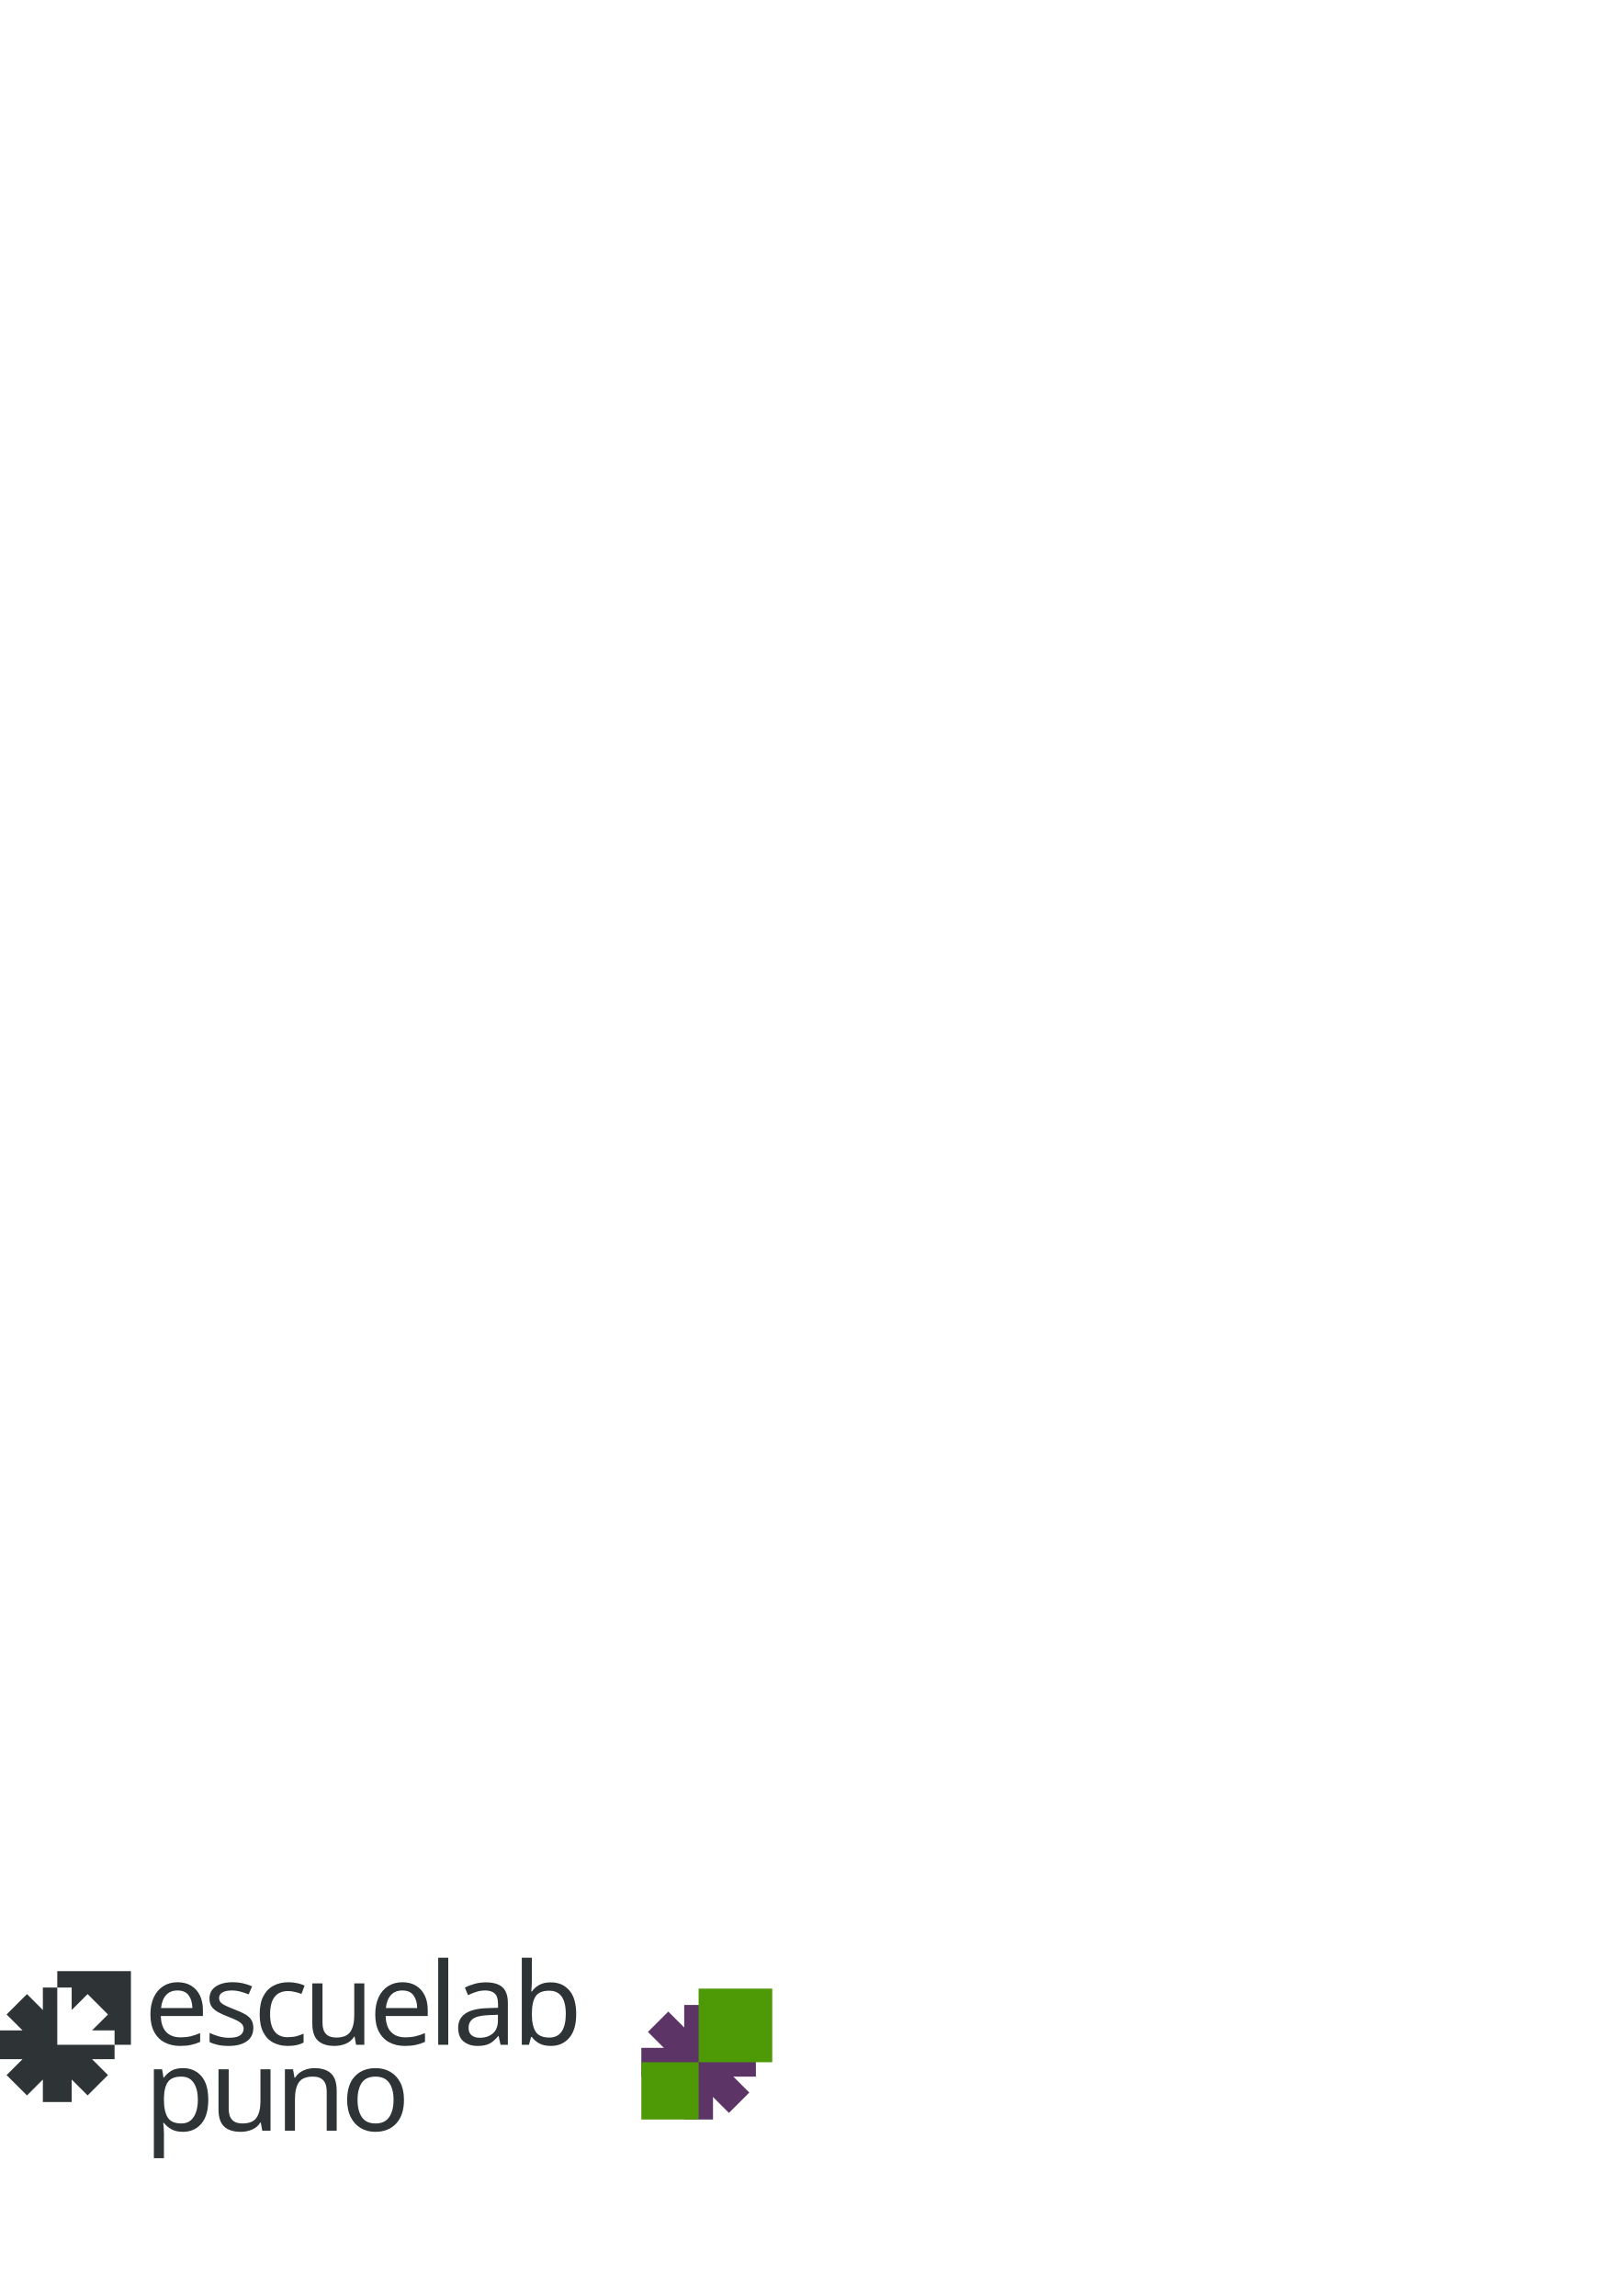
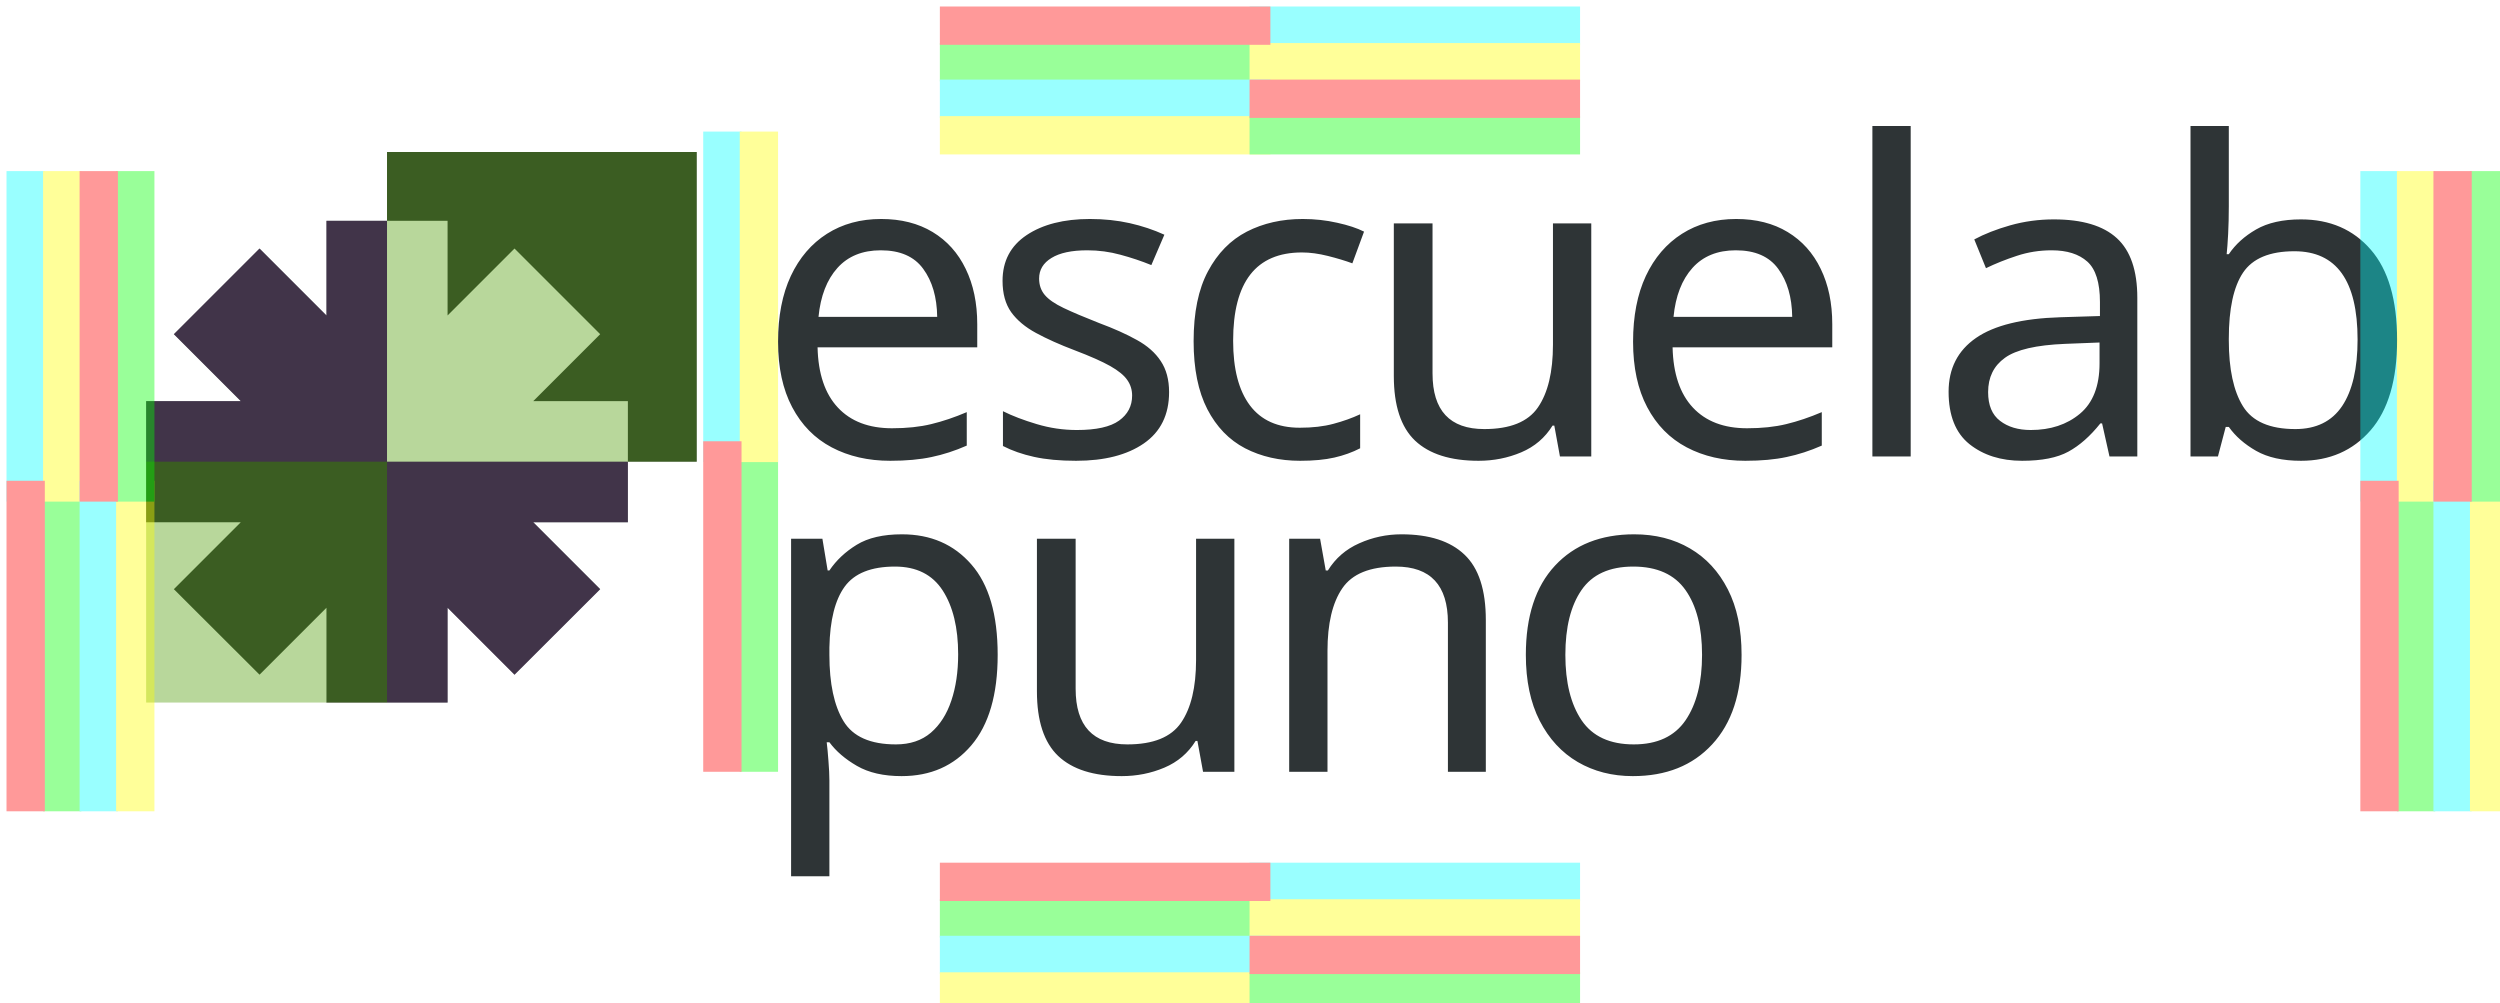
- <svg xmlns="http://www.w3.org/2000/svg" width="210mm" height="297mm" id="svg2" version="1.1">
+ <svg xmlns="http://www.w3.org/2000/svg" width="82.019mm" height="32.884mm" viewBox="0 0 290.618 116.519" id="svg2" version="1.1">
  <defs id="defs4" />
-   <g id="layer1">
-     <path style="fill:#000000" d="" id="path3015" />
-     <g transform="translate(530.6777,52.05655)" id="g3850">
-       <g id="g3004">
-         <g transform="matrix(0.64,0,0,0.64,-78.18581,354.3037)" style="fill:#5c3566" id="g3830">
-           <rect y="929.427" x="-217.183" height="22" width="87.5" id="rect3822" style="fill:#5c3566;fill-opacity:1;fill-rule:nonzero;stroke:none" />
-           <rect transform="matrix(0.7071068,0.7071068,-0.7071068,0.7071068,0,0)" style="fill:#5c3566;fill-opacity:1;fill-rule:nonzero;stroke:none" id="rect3824" width="87.5" height="22" x="498.597" y="776.618" />
-           <rect transform="matrix(0,1,-1,0,0,0)" style="fill:#5c3566;fill-opacity:1;fill-rule:nonzero;stroke:none" id="rect3826" width="87.5" height="22" x="896.677" y="162.433" />
-           <rect y="-553.347" x="743.868" height="22" width="87.5" id="rect3828" style="fill:#5c3566;fill-opacity:1;fill-rule:nonzero;stroke:none" transform="matrix(-0.7071068,0.7071068,-0.7071068,-0.7071068,0,0)" />
+   <g id="layer1" transform="translate(16.98868,-952.8323)">
+     <g id="g4483">
+       <path id="rect3838-5" d="m 28,970.503 0,8 7.04,0 0,11 7.78,-7.78 9.96,9.96 -7.78,7.78 11,0 0,7.04 8,0 0,-36 -36,0 z" style="fill:#2e3436;fill-opacity:1;fill-rule:nonzero;stroke:none" />
+       <path id="rect3814-3" d="m 20.96,978.503 0,11 -7.78,-7.78 -9.96,9.96 7.78,7.78 -11,0 0,14.08 11,0 -7.78,7.78 9.96,9.94 7.78,-7.78 0,11.02 14.08,0 0,-11.02 7.78,7.78 9.96,-9.94 -7.78,-7.78 11,0 0,-7.04 -28,0 0,-28 -7.04,0 z" style="fill:#2e3436;fill-opacity:1;fill-rule:nonzero;stroke:none" />
+       <text id="text3859-3" y="1005.896" x="70.674" style="font-style:normal;font-variant:normal;font-weight:normal;font-stretch:normal;font-size:50.561px;line-height:75%;font-family:'Alte Haas Grotesk';-inkscape-font-specification:'Alte Haas Grotesk, Normal';text-align:start;letter-spacing:-2.215px;word-spacing:0px;writing-mode:lr-tb;text-anchor:start;fill:#2e3436;fill-opacity:1;stroke:none" xml:space="preserve">
+         <tspan y="1005.896" x="70.674" id="tspan3876" style="font-style:normal;font-variant:normal;font-weight:normal;font-stretch:normal;font-size:50.561px;line-height:75%;font-family:'Alte Haas Grotesk';-inkscape-font-specification:'Alte Haas Grotesk, Normal';text-align:start;writing-mode:lr-tb;text-anchor:start">escuelab</tspan>
+       </text>
+       <text id="text3859-3-6" y="1042.553" x="70.674" style="font-style:normal;font-variant:normal;font-weight:normal;font-stretch:normal;font-size:50.561px;line-height:75%;font-family:'Alte Haas Grotesk';-inkscape-font-specification:'Alte Haas Grotesk, Normal';text-align:start;letter-spacing:-2.22px;word-spacing:0px;writing-mode:lr-tb;text-anchor:start;fill:#2e3436;fill-opacity:1;stroke:none" xml:space="preserve">
+         <tspan y="1042.553" x="70.674" id="tspan3876-0" style="font-style:normal;font-variant:normal;font-weight:normal;font-stretch:normal;font-size:50.561px;line-height:75%;font-family:'Alte Haas Grotesk';-inkscape-font-specification:'Alte Haas Grotesk, Normal';text-align:start;writing-mode:lr-tb;text-anchor:start">puno</tspan>
+       </text>
+     </g>
+     <g id="g4467" transform="translate(-618.115,921.6261)" style="opacity:0.4">
+       <g transform="translate(835.2978,-871.2998)" id="g3850">
+         <g id="g3004">
+           <rect style="fill:#5c3566;fill-opacity:1;fill-rule:nonzero;stroke:none" id="rect3822" width="56" height="14.08" x="-217.183" y="949.137" />
+           <rect y="802.852" x="514.347" height="14.08" width="56" id="rect3824" style="fill:#5c3566;fill-opacity:1;fill-rule:nonzero;stroke:none" transform="matrix(0.7071068,0.7071068,-0.7071068,0.7071068,0,0)" />
+           <rect y="182.143" x="928.177" height="14.08" width="56" id="rect3826" style="fill:#5c3566;fill-opacity:1;fill-rule:nonzero;stroke:none" transform="matrix(0,1,-1,0,0,0)" />
+           <rect transform="matrix(-0.7071068,0.7071068,-0.7071068,-0.7071068,0,0)" style="fill:#5c3566;fill-opacity:1;fill-rule:nonzero;stroke:none" id="rect3828" width="56" height="14.08" x="781.892" y="-549.387" />
+           <rect style="fill:#4e9a06;fill-opacity:1;fill-rule:nonzero;stroke:none" id="rect3848" width="36" height="36" x="-189.183" y="920.177" />
+           <rect y="956.177" x="-217.183" height="28" width="28" id="rect3042" style="fill:#4e9a06;fill-opacity:1;fill-rule:nonzero;stroke:none" />
        </g>
-         <rect style="fill:#4e9a06;fill-opacity:1;fill-rule:nonzero;stroke:none" id="rect3848" width="36" height="36" x="-189.183" y="920.177" />
-         <rect y="956.177" x="-217.183" height="28" width="28" id="rect3042" style="fill:#4e9a06;fill-opacity:1;fill-rule:nonzero;stroke:none" />
      </g>
    </g>
-     <g transform="matrix(0.64,0,0,0.64,138.997,397.8171)" id="g3844">
-       <path style="fill:#2e3436;fill-opacity:1;fill-rule:nonzero;stroke:none" d="m 43.75,952.375 0,12.5 11,0 0,17.188 12.156,-12.156 15.562,15.562 -12.156,12.156 17.188,0 0,11 12.5,0 0,-56.25 -56.25,0 z" id="rect3838" transform="translate(-217.1828,-68.1853)" />
-       <path style="fill:#2e3436;fill-opacity:1;fill-rule:nonzero;stroke:none" d="m 32.75,964.875 0,17.188 -12.156,-12.156 -15.562,15.562 12.156,12.156 -17.188,0 0,22 17.188,0 -12.156,12.156 15.562,15.531 12.156,-12.156 0,17.219 22,0 0,-17.219 12.156,12.156 15.562,-15.531 -12.156,-12.156 17.188,0 0,-11 -43.75,0 0,-43.75 -11,0 z" transform="translate(-217.1828,-68.1853)" id="rect3814" />
+     <path id="path3015" d="" style="fill:#000000" />
+     <path id="path3030" d="" style="fill:#000000" />
+     <path id="path3028" d="" style="fill:#000000" />
+     <g id="g4457" transform="translate(-494.7572,925.7224)" style="opacity:0.4">
+       <text id="text3859-3-8" y="80.831" x="555.218" style="font-style:normal;font-variant:normal;font-weight:normal;font-stretch:normal;font-size:50.561px;line-height:75%;font-family:'Alte Haas Grotesk';-inkscape-font-specification:'Alte Haas Grotesk, Normal';text-align:start;letter-spacing:-2.257px;word-spacing:0px;writing-mode:lr-tb;text-anchor:start;fill:#00ffff;fill-opacity:1;stroke:none" xml:space="preserve">
+         <tspan id="tspan4359" y="80.831" x="555.218" style="font-style:normal;font-variant:normal;font-weight:normal;font-stretch:normal;font-size:50.561px;line-height:75%;font-family:'Alte Haas Grotesk';-inkscape-font-specification:'Alte Haas Grotesk, Normal';text-align:start;writing-mode:lr-tb;text-anchor:start;fill:#00ffff">l</tspan>
+       </text>
+       <text id="text3859-3-8-4" y="116.831" x="559.465" style="font-style:normal;font-variant:normal;font-weight:normal;font-stretch:normal;font-size:50.561px;line-height:75%;font-family:'Alte Haas Grotesk';-inkscape-font-specification:'Alte Haas Grotesk, Normal';text-align:start;letter-spacing:-2.257px;word-spacing:0px;writing-mode:lr-tb;text-anchor:start;fill:#00ff00;fill-opacity:1;stroke:none" xml:space="preserve">
+         <tspan id="tspan4359-6" y="116.831" x="559.465" style="font-style:normal;font-variant:normal;font-weight:normal;font-stretch:normal;font-size:50.561px;line-height:75%;font-family:'Alte Haas Grotesk';-inkscape-font-specification:'Alte Haas Grotesk, Normal';text-align:start;writing-mode:lr-tb;text-anchor:start;fill:#00ff00">l</tspan>
+       </text>
+       <text id="text3859-3-8-6" y="80.831" x="559.465" style="font-style:normal;font-variant:normal;font-weight:normal;font-stretch:normal;font-size:50.561px;line-height:75%;font-family:'Alte Haas Grotesk';-inkscape-font-specification:'Alte Haas Grotesk, Normal';text-align:start;letter-spacing:-2.257px;word-spacing:0px;writing-mode:lr-tb;text-anchor:start;fill:#ffff00;fill-opacity:1;stroke:none" xml:space="preserve">
+         <tspan id="tspan4359-3" y="80.831" x="559.465" style="font-style:normal;font-variant:normal;font-weight:normal;font-stretch:normal;font-size:50.561px;line-height:75%;font-family:'Alte Haas Grotesk';-inkscape-font-specification:'Alte Haas Grotesk, Normal';text-align:start;writing-mode:lr-tb;text-anchor:start;fill:#ffff00">l</tspan>
+       </text>
+       <text id="text3859-3-8-6-9" y="116.831" x="555.218" style="font-style:normal;font-variant:normal;font-weight:normal;font-stretch:normal;font-size:50.561px;line-height:75%;font-family:'Alte Haas Grotesk';-inkscape-font-specification:'Alte Haas Grotesk, Normal';text-align:start;letter-spacing:-2.257px;word-spacing:0px;writing-mode:lr-tb;text-anchor:start;fill:#ff0000;fill-opacity:1;stroke:none" xml:space="preserve">
+         <tspan id="tspan4359-3-9" y="116.831" x="555.218" style="font-style:normal;font-variant:normal;font-weight:normal;font-stretch:normal;font-size:50.561px;line-height:75%;font-family:'Alte Haas Grotesk';-inkscape-font-specification:'Alte Haas Grotesk, Normal';text-align:start;writing-mode:lr-tb;text-anchor:start;fill:#ff0000">l</tspan>
+       </text>
    </g>
-     <text id="text3859" y="999.698" x="70.449" style="font-size:56px;font-style:normal;font-variant:normal;font-weight:normal;font-stretch:normal;text-align:start;line-height:75%;letter-spacing:-2.5px;word-spacing:0px;writing-mode:lr-tb;text-anchor:start;fill:#2e3436;fill-opacity:1;stroke:none;font-family:Umpush;-inkscape-font-specification:Umpush" xml:space="preserve">
-       <tspan y="999.698" x="70.449" id="tspan3861">escuelab</tspan>
-       <tspan y="1041.698" x="70.449" id="tspan3876">puno</tspan>
-     </text>
-     <path style="fill:#000000" d="" id="path3030" />
-     <path style="fill:#000000" d="" id="path3028" />
+     <g id="g4639" transform="translate(156.8732,-75.02008)" style="opacity:0.4">
+       <text id="text3859-3-8-45" y="1086.162" x="96.228" style="font-style:normal;font-variant:normal;font-weight:normal;font-stretch:normal;font-size:50.561px;line-height:75%;font-family:'Alte Haas Grotesk';-inkscape-font-specification:'Alte Haas Grotesk, Normal';text-align:start;letter-spacing:-2.257px;word-spacing:0px;writing-mode:lr-tb;text-anchor:start;fill:#00ffff;fill-opacity:1;stroke:none" xml:space="preserve">
+         <tspan id="tspan4359-8" y="1086.162" x="96.228" style="font-style:normal;font-variant:normal;font-weight:normal;font-stretch:normal;font-size:50.561px;line-height:75%;font-family:'Alte Haas Grotesk';-inkscape-font-specification:'Alte Haas Grotesk, Normal';text-align:start;writing-mode:lr-tb;text-anchor:start;fill:#00ffff">l</tspan>
+       </text>
+       <text id="text3859-3-8-4-5" y="1122.162" x="100.475" style="font-style:normal;font-variant:normal;font-weight:normal;font-stretch:normal;font-size:50.561px;line-height:75%;font-family:'Alte Haas Grotesk';-inkscape-font-specification:'Alte Haas Grotesk, Normal';text-align:start;letter-spacing:-2.257px;word-spacing:0px;writing-mode:lr-tb;text-anchor:start;fill:#00ff00;fill-opacity:1;stroke:none" xml:space="preserve">
+         <tspan id="tspan4359-6-7" y="1122.162" x="100.475" style="font-style:normal;font-variant:normal;font-weight:normal;font-stretch:normal;font-size:50.561px;line-height:75%;font-family:'Alte Haas Grotesk';-inkscape-font-specification:'Alte Haas Grotesk, Normal';text-align:start;writing-mode:lr-tb;text-anchor:start;fill:#00ff00">l</tspan>
+       </text>
+       <text id="text3859-3-8-6-3" y="1086.162" x="100.475" style="font-style:normal;font-variant:normal;font-weight:normal;font-stretch:normal;font-size:50.561px;line-height:75%;font-family:'Alte Haas Grotesk';-inkscape-font-specification:'Alte Haas Grotesk, Normal';text-align:start;letter-spacing:-2.257px;word-spacing:0px;writing-mode:lr-tb;text-anchor:start;fill:#ffff00;fill-opacity:1;stroke:none" xml:space="preserve">
+         <tspan id="tspan4359-3-3" y="1086.162" x="100.475" style="font-style:normal;font-variant:normal;font-weight:normal;font-stretch:normal;font-size:50.561px;line-height:75%;font-family:'Alte Haas Grotesk';-inkscape-font-specification:'Alte Haas Grotesk, Normal';text-align:start;writing-mode:lr-tb;text-anchor:start;fill:#ffff00">l</tspan>
+       </text>
+       <text id="text3859-3-8-6-9-8" y="1122.162" x="96.228" style="font-style:normal;font-variant:normal;font-weight:normal;font-stretch:normal;font-size:50.561px;line-height:75%;font-family:'Alte Haas Grotesk';-inkscape-font-specification:'Alte Haas Grotesk, Normal';text-align:start;letter-spacing:-2.257px;word-spacing:0px;writing-mode:lr-tb;text-anchor:start;fill:#ff0000;fill-opacity:1;stroke:none" xml:space="preserve">
+         <tspan id="tspan4359-3-9-9" y="1122.162" x="96.228" style="font-style:normal;font-variant:normal;font-weight:normal;font-stretch:normal;font-size:50.561px;line-height:75%;font-family:'Alte Haas Grotesk';-inkscape-font-specification:'Alte Haas Grotesk, Normal';text-align:start;writing-mode:lr-tb;text-anchor:start;fill:#ff0000">l</tspan>
+       </text>
+       <text id="text3859-3-8-45-5" y="1122.162" x="104.723" style="font-style:normal;font-variant:normal;font-weight:normal;font-stretch:normal;font-size:50.561px;line-height:75%;font-family:'Alte Haas Grotesk';-inkscape-font-specification:'Alte Haas Grotesk, Normal';text-align:start;letter-spacing:-2.257px;word-spacing:0px;writing-mode:lr-tb;text-anchor:start;fill:#00ffff;fill-opacity:1;stroke:none" xml:space="preserve">
+         <tspan id="tspan4359-8-3" y="1122.162" x="104.723" style="font-style:normal;font-variant:normal;font-weight:normal;font-stretch:normal;font-size:50.561px;line-height:75%;font-family:'Alte Haas Grotesk';-inkscape-font-specification:'Alte Haas Grotesk, Normal';text-align:start;writing-mode:lr-tb;text-anchor:start;fill:#00ffff">l</tspan>
+       </text>
+       <text id="text3859-3-8-6-3-0" y="1122.162" x="108.97" style="font-style:normal;font-variant:normal;font-weight:normal;font-stretch:normal;font-size:50.561px;line-height:75%;font-family:'Alte Haas Grotesk';-inkscape-font-specification:'Alte Haas Grotesk, Normal';text-align:start;letter-spacing:-2.257px;word-spacing:0px;writing-mode:lr-tb;text-anchor:start;fill:#ffff00;fill-opacity:1;stroke:none" xml:space="preserve">
+         <tspan id="tspan4359-3-3-3" y="1122.162" x="108.97" style="font-style:normal;font-variant:normal;font-weight:normal;font-stretch:normal;font-size:50.561px;line-height:75%;font-family:'Alte Haas Grotesk';-inkscape-font-specification:'Alte Haas Grotesk, Normal';text-align:start;writing-mode:lr-tb;text-anchor:start;fill:#ffff00">l</tspan>
+       </text>
+       <text id="text3859-3-8-4-5-8" y="1086.162" x="108.97" style="font-style:normal;font-variant:normal;font-weight:normal;font-stretch:normal;font-size:50.561px;line-height:75%;font-family:'Alte Haas Grotesk';-inkscape-font-specification:'Alte Haas Grotesk, Normal';text-align:start;letter-spacing:-2.257px;word-spacing:0px;writing-mode:lr-tb;text-anchor:start;fill:#00ff00;fill-opacity:1;stroke:none" xml:space="preserve">
+         <tspan id="tspan4359-6-7-6" y="1086.162" x="108.97" style="font-style:normal;font-variant:normal;font-weight:normal;font-stretch:normal;font-size:50.561px;line-height:75%;font-family:'Alte Haas Grotesk';-inkscape-font-specification:'Alte Haas Grotesk, Normal';text-align:start;writing-mode:lr-tb;text-anchor:start;fill:#00ff00">l</tspan>
+       </text>
+       <text id="text3859-3-8-6-9-8-3" y="1086.162" x="104.723" style="font-style:normal;font-variant:normal;font-weight:normal;font-stretch:normal;font-size:50.561px;line-height:75%;font-family:'Alte Haas Grotesk';-inkscape-font-specification:'Alte Haas Grotesk, Normal';text-align:start;letter-spacing:-2.257px;word-spacing:0px;writing-mode:lr-tb;text-anchor:start;fill:#ff0000;fill-opacity:1;stroke:none" xml:space="preserve">
+         <tspan id="tspan4359-3-9-9-6" y="1086.162" x="104.723" style="font-style:normal;font-variant:normal;font-weight:normal;font-stretch:normal;font-size:50.561px;line-height:75%;font-family:'Alte Haas Grotesk';-inkscape-font-specification:'Alte Haas Grotesk, Normal';text-align:start;writing-mode:lr-tb;text-anchor:start;fill:#ff0000">l</tspan>
+       </text>
+     </g>
+     <g id="g4639-1" transform="translate(-116.7562,-75.02008)" style="opacity:0.4">
+       <text id="text3859-3-8-45-8" y="1086.162" x="96.228" style="font-style:normal;font-variant:normal;font-weight:normal;font-stretch:normal;font-size:50.561px;line-height:75%;font-family:'Alte Haas Grotesk';-inkscape-font-specification:'Alte Haas Grotesk, Normal';text-align:start;letter-spacing:-2.257px;word-spacing:0px;writing-mode:lr-tb;text-anchor:start;fill:#00ffff;fill-opacity:1;stroke:none" xml:space="preserve">
+         <tspan id="tspan4359-8-7" y="1086.162" x="96.228" style="font-style:normal;font-variant:normal;font-weight:normal;font-stretch:normal;font-size:50.561px;line-height:75%;font-family:'Alte Haas Grotesk';-inkscape-font-specification:'Alte Haas Grotesk, Normal';text-align:start;writing-mode:lr-tb;text-anchor:start;fill:#00ffff">l</tspan>
+       </text>
+       <text id="text3859-3-8-4-5-0" y="1122.162" x="100.475" style="font-style:normal;font-variant:normal;font-weight:normal;font-stretch:normal;font-size:50.561px;line-height:75%;font-family:'Alte Haas Grotesk';-inkscape-font-specification:'Alte Haas Grotesk, Normal';text-align:start;letter-spacing:-2.257px;word-spacing:0px;writing-mode:lr-tb;text-anchor:start;fill:#00ff00;fill-opacity:1;stroke:none" xml:space="preserve">
+         <tspan id="tspan4359-6-7-5" y="1122.162" x="100.475" style="font-style:normal;font-variant:normal;font-weight:normal;font-stretch:normal;font-size:50.561px;line-height:75%;font-family:'Alte Haas Grotesk';-inkscape-font-specification:'Alte Haas Grotesk, Normal';text-align:start;writing-mode:lr-tb;text-anchor:start;fill:#00ff00">l</tspan>
+       </text>
+       <text id="text3859-3-8-6-3-1" y="1086.162" x="100.475" style="font-style:normal;font-variant:normal;font-weight:normal;font-stretch:normal;font-size:50.561px;line-height:75%;font-family:'Alte Haas Grotesk';-inkscape-font-specification:'Alte Haas Grotesk, Normal';text-align:start;letter-spacing:-2.257px;word-spacing:0px;writing-mode:lr-tb;text-anchor:start;fill:#ffff00;fill-opacity:1;stroke:none" xml:space="preserve">
+         <tspan id="tspan4359-3-3-1" y="1086.162" x="100.475" style="font-style:normal;font-variant:normal;font-weight:normal;font-stretch:normal;font-size:50.561px;line-height:75%;font-family:'Alte Haas Grotesk';-inkscape-font-specification:'Alte Haas Grotesk, Normal';text-align:start;writing-mode:lr-tb;text-anchor:start;fill:#ffff00">l</tspan>
+       </text>
+       <text id="text3859-3-8-6-9-8-0" y="1122.162" x="96.228" style="font-style:normal;font-variant:normal;font-weight:normal;font-stretch:normal;font-size:50.561px;line-height:75%;font-family:'Alte Haas Grotesk';-inkscape-font-specification:'Alte Haas Grotesk, Normal';text-align:start;letter-spacing:-2.257px;word-spacing:0px;writing-mode:lr-tb;text-anchor:start;fill:#ff0000;fill-opacity:1;stroke:none" xml:space="preserve">
+         <tspan id="tspan4359-3-9-9-3" y="1122.162" x="96.228" style="font-style:normal;font-variant:normal;font-weight:normal;font-stretch:normal;font-size:50.561px;line-height:75%;font-family:'Alte Haas Grotesk';-inkscape-font-specification:'Alte Haas Grotesk, Normal';text-align:start;writing-mode:lr-tb;text-anchor:start;fill:#ff0000">l</tspan>
+       </text>
+       <text id="text3859-3-8-45-5-0" y="1122.162" x="104.723" style="font-style:normal;font-variant:normal;font-weight:normal;font-stretch:normal;font-size:50.561px;line-height:75%;font-family:'Alte Haas Grotesk';-inkscape-font-specification:'Alte Haas Grotesk, Normal';text-align:start;letter-spacing:-2.257px;word-spacing:0px;writing-mode:lr-tb;text-anchor:start;fill:#00ffff;fill-opacity:1;stroke:none" xml:space="preserve">
+         <tspan id="tspan4359-8-3-0" y="1122.162" x="104.723" style="font-style:normal;font-variant:normal;font-weight:normal;font-stretch:normal;font-size:50.561px;line-height:75%;font-family:'Alte Haas Grotesk';-inkscape-font-specification:'Alte Haas Grotesk, Normal';text-align:start;writing-mode:lr-tb;text-anchor:start;fill:#00ffff">l</tspan>
+       </text>
+       <text id="text3859-3-8-6-3-0-4" y="1122.162" x="108.97" style="font-style:normal;font-variant:normal;font-weight:normal;font-stretch:normal;font-size:50.561px;line-height:75%;font-family:'Alte Haas Grotesk';-inkscape-font-specification:'Alte Haas Grotesk, Normal';text-align:start;letter-spacing:-2.257px;word-spacing:0px;writing-mode:lr-tb;text-anchor:start;fill:#ffff00;fill-opacity:1;stroke:none" xml:space="preserve">
+         <tspan id="tspan4359-3-3-3-5" y="1122.162" x="108.97" style="font-style:normal;font-variant:normal;font-weight:normal;font-stretch:normal;font-size:50.561px;line-height:75%;font-family:'Alte Haas Grotesk';-inkscape-font-specification:'Alte Haas Grotesk, Normal';text-align:start;writing-mode:lr-tb;text-anchor:start;fill:#ffff00">l</tspan>
+       </text>
+       <text id="text3859-3-8-4-5-8-4" y="1086.162" x="108.97" style="font-style:normal;font-variant:normal;font-weight:normal;font-stretch:normal;font-size:50.561px;line-height:75%;font-family:'Alte Haas Grotesk';-inkscape-font-specification:'Alte Haas Grotesk, Normal';text-align:start;letter-spacing:-2.257px;word-spacing:0px;writing-mode:lr-tb;text-anchor:start;fill:#00ff00;fill-opacity:1;stroke:none" xml:space="preserve">
+         <tspan id="tspan4359-6-7-6-2" y="1086.162" x="108.97" style="font-style:normal;font-variant:normal;font-weight:normal;font-stretch:normal;font-size:50.561px;line-height:75%;font-family:'Alte Haas Grotesk';-inkscape-font-specification:'Alte Haas Grotesk, Normal';text-align:start;writing-mode:lr-tb;text-anchor:start;fill:#00ff00">l</tspan>
+       </text>
+       <text id="text3859-3-8-6-9-8-3-4" y="1086.162" x="104.723" style="font-style:normal;font-variant:normal;font-weight:normal;font-stretch:normal;font-size:50.561px;line-height:75%;font-family:'Alte Haas Grotesk';-inkscape-font-specification:'Alte Haas Grotesk, Normal';text-align:start;letter-spacing:-2.257px;word-spacing:0px;writing-mode:lr-tb;text-anchor:start;fill:#ff0000;fill-opacity:1;stroke:none" xml:space="preserve">
+         <tspan id="tspan4359-3-9-9-6-9" y="1086.162" x="104.723" style="font-style:normal;font-variant:normal;font-weight:normal;font-stretch:normal;font-size:50.561px;line-height:75%;font-family:'Alte Haas Grotesk';-inkscape-font-specification:'Alte Haas Grotesk, Normal';text-align:start;writing-mode:lr-tb;text-anchor:start;fill:#ff0000">l</tspan>
+       </text>
+     </g>
+     <g id="g4639-9" transform="matrix(0,1,-1,0,1214.432,952.5947)" style="opacity:0.4">
+       <text id="text3859-3-8-45-9" y="1086.162" x="96.228" style="font-style:normal;font-variant:normal;font-weight:normal;font-stretch:normal;font-size:50.561px;line-height:75%;font-family:'Alte Haas Grotesk';-inkscape-font-specification:'Alte Haas Grotesk, Normal';text-align:start;letter-spacing:-2.257px;word-spacing:0px;writing-mode:lr-tb;text-anchor:start;fill:#00ffff;fill-opacity:1;stroke:none" xml:space="preserve">
+         <tspan id="tspan4359-8-4" y="1086.162" x="96.228" style="font-style:normal;font-variant:normal;font-weight:normal;font-stretch:normal;font-size:50.561px;line-height:75%;font-family:'Alte Haas Grotesk';-inkscape-font-specification:'Alte Haas Grotesk, Normal';text-align:start;writing-mode:lr-tb;text-anchor:start;fill:#00ffff">l</tspan>
+       </text>
+       <text id="text3859-3-8-4-5-9" y="1122.162" x="100.475" style="font-style:normal;font-variant:normal;font-weight:normal;font-stretch:normal;font-size:50.561px;line-height:75%;font-family:'Alte Haas Grotesk';-inkscape-font-specification:'Alte Haas Grotesk, Normal';text-align:start;letter-spacing:-2.257px;word-spacing:0px;writing-mode:lr-tb;text-anchor:start;fill:#00ff00;fill-opacity:1;stroke:none" xml:space="preserve">
+         <tspan id="tspan4359-6-7-8" y="1122.162" x="100.475" style="font-style:normal;font-variant:normal;font-weight:normal;font-stretch:normal;font-size:50.561px;line-height:75%;font-family:'Alte Haas Grotesk';-inkscape-font-specification:'Alte Haas Grotesk, Normal';text-align:start;writing-mode:lr-tb;text-anchor:start;fill:#00ff00">l</tspan>
+       </text>
+       <text id="text3859-3-8-6-3-16" y="1086.162" x="100.475" style="font-style:normal;font-variant:normal;font-weight:normal;font-stretch:normal;font-size:50.561px;line-height:75%;font-family:'Alte Haas Grotesk';-inkscape-font-specification:'Alte Haas Grotesk, Normal';text-align:start;letter-spacing:-2.257px;word-spacing:0px;writing-mode:lr-tb;text-anchor:start;fill:#ffff00;fill-opacity:1;stroke:none" xml:space="preserve">
+         <tspan id="tspan4359-3-3-39" y="1086.162" x="100.475" style="font-style:normal;font-variant:normal;font-weight:normal;font-stretch:normal;font-size:50.561px;line-height:75%;font-family:'Alte Haas Grotesk';-inkscape-font-specification:'Alte Haas Grotesk, Normal';text-align:start;writing-mode:lr-tb;text-anchor:start;fill:#ffff00">l</tspan>
+       </text>
+       <text id="text3859-3-8-6-9-8-33" y="1122.162" x="96.228" style="font-style:normal;font-variant:normal;font-weight:normal;font-stretch:normal;font-size:50.561px;line-height:75%;font-family:'Alte Haas Grotesk';-inkscape-font-specification:'Alte Haas Grotesk, Normal';text-align:start;letter-spacing:-2.257px;word-spacing:0px;writing-mode:lr-tb;text-anchor:start;fill:#ff0000;fill-opacity:1;stroke:none" xml:space="preserve">
+         <tspan id="tspan4359-3-9-9-4" y="1122.162" x="96.228" style="font-style:normal;font-variant:normal;font-weight:normal;font-stretch:normal;font-size:50.561px;line-height:75%;font-family:'Alte Haas Grotesk';-inkscape-font-specification:'Alte Haas Grotesk, Normal';text-align:start;writing-mode:lr-tb;text-anchor:start;fill:#ff0000">l</tspan>
+       </text>
+       <text id="text3859-3-8-45-5-6" y="1122.162" x="104.723" style="font-style:normal;font-variant:normal;font-weight:normal;font-stretch:normal;font-size:50.561px;line-height:75%;font-family:'Alte Haas Grotesk';-inkscape-font-specification:'Alte Haas Grotesk, Normal';text-align:start;letter-spacing:-2.257px;word-spacing:0px;writing-mode:lr-tb;text-anchor:start;fill:#00ffff;fill-opacity:1;stroke:none" xml:space="preserve">
+         <tspan id="tspan4359-8-3-1" y="1122.162" x="104.723" style="font-style:normal;font-variant:normal;font-weight:normal;font-stretch:normal;font-size:50.561px;line-height:75%;font-family:'Alte Haas Grotesk';-inkscape-font-specification:'Alte Haas Grotesk, Normal';text-align:start;writing-mode:lr-tb;text-anchor:start;fill:#00ffff">l</tspan>
+       </text>
+       <text id="text3859-3-8-6-3-0-5" y="1122.162" x="108.97" style="font-style:normal;font-variant:normal;font-weight:normal;font-stretch:normal;font-size:50.561px;line-height:75%;font-family:'Alte Haas Grotesk';-inkscape-font-specification:'Alte Haas Grotesk, Normal';text-align:start;letter-spacing:-2.257px;word-spacing:0px;writing-mode:lr-tb;text-anchor:start;fill:#ffff00;fill-opacity:1;stroke:none" xml:space="preserve">
+         <tspan id="tspan4359-3-3-3-6" y="1122.162" x="108.97" style="font-style:normal;font-variant:normal;font-weight:normal;font-stretch:normal;font-size:50.561px;line-height:75%;font-family:'Alte Haas Grotesk';-inkscape-font-specification:'Alte Haas Grotesk, Normal';text-align:start;writing-mode:lr-tb;text-anchor:start;fill:#ffff00">l</tspan>
+       </text>
+       <text id="text3859-3-8-4-5-8-1" y="1086.162" x="108.97" style="font-style:normal;font-variant:normal;font-weight:normal;font-stretch:normal;font-size:50.561px;line-height:75%;font-family:'Alte Haas Grotesk';-inkscape-font-specification:'Alte Haas Grotesk, Normal';text-align:start;letter-spacing:-2.257px;word-spacing:0px;writing-mode:lr-tb;text-anchor:start;fill:#00ff00;fill-opacity:1;stroke:none" xml:space="preserve">
+         <tspan id="tspan4359-6-7-6-7" y="1086.162" x="108.97" style="font-style:normal;font-variant:normal;font-weight:normal;font-stretch:normal;font-size:50.561px;line-height:75%;font-family:'Alte Haas Grotesk';-inkscape-font-specification:'Alte Haas Grotesk, Normal';text-align:start;writing-mode:lr-tb;text-anchor:start;fill:#00ff00">l</tspan>
+       </text>
+       <text id="text3859-3-8-6-9-8-3-2" y="1086.162" x="104.723" style="font-style:normal;font-variant:normal;font-weight:normal;font-stretch:normal;font-size:50.561px;line-height:75%;font-family:'Alte Haas Grotesk';-inkscape-font-specification:'Alte Haas Grotesk, Normal';text-align:start;letter-spacing:-2.257px;word-spacing:0px;writing-mode:lr-tb;text-anchor:start;fill:#ff0000;fill-opacity:1;stroke:none" xml:space="preserve">
+         <tspan id="tspan4359-3-9-9-6-2" y="1086.162" x="104.723" style="font-style:normal;font-variant:normal;font-weight:normal;font-stretch:normal;font-size:50.561px;line-height:75%;font-family:'Alte Haas Grotesk';-inkscape-font-specification:'Alte Haas Grotesk, Normal';text-align:start;writing-mode:lr-tb;text-anchor:start;fill:#ff0000">l</tspan>
+       </text>
+     </g>
+     <g id="g4639-9-9" transform="matrix(0,1,-1,0,1214.432,853.0648)" style="opacity:0.4">
+       <text id="text3859-3-8-45-9-2" y="1086.162" x="96.228" style="font-style:normal;font-variant:normal;font-weight:normal;font-stretch:normal;font-size:50.561px;line-height:75%;font-family:'Alte Haas Grotesk';-inkscape-font-specification:'Alte Haas Grotesk, Normal';text-align:start;letter-spacing:-2.257px;word-spacing:0px;writing-mode:lr-tb;text-anchor:start;fill:#00ffff;fill-opacity:1;stroke:none" xml:space="preserve">
+         <tspan id="tspan4359-8-4-8" y="1086.162" x="96.228" style="font-style:normal;font-variant:normal;font-weight:normal;font-stretch:normal;font-size:50.561px;line-height:75%;font-family:'Alte Haas Grotesk';-inkscape-font-specification:'Alte Haas Grotesk, Normal';text-align:start;writing-mode:lr-tb;text-anchor:start;fill:#00ffff">l</tspan>
+       </text>
+       <text id="text3859-3-8-4-5-9-1" y="1122.162" x="100.475" style="font-style:normal;font-variant:normal;font-weight:normal;font-stretch:normal;font-size:50.561px;line-height:75%;font-family:'Alte Haas Grotesk';-inkscape-font-specification:'Alte Haas Grotesk, Normal';text-align:start;letter-spacing:-2.257px;word-spacing:0px;writing-mode:lr-tb;text-anchor:start;fill:#00ff00;fill-opacity:1;stroke:none" xml:space="preserve">
+         <tspan id="tspan4359-6-7-8-2" y="1122.162" x="100.475" style="font-style:normal;font-variant:normal;font-weight:normal;font-stretch:normal;font-size:50.561px;line-height:75%;font-family:'Alte Haas Grotesk';-inkscape-font-specification:'Alte Haas Grotesk, Normal';text-align:start;writing-mode:lr-tb;text-anchor:start;fill:#00ff00">l</tspan>
+       </text>
+       <text id="text3859-3-8-6-3-16-4" y="1086.162" x="100.475" style="font-style:normal;font-variant:normal;font-weight:normal;font-stretch:normal;font-size:50.561px;line-height:75%;font-family:'Alte Haas Grotesk';-inkscape-font-specification:'Alte Haas Grotesk, Normal';text-align:start;letter-spacing:-2.257px;word-spacing:0px;writing-mode:lr-tb;text-anchor:start;fill:#ffff00;fill-opacity:1;stroke:none" xml:space="preserve">
+         <tspan id="tspan4359-3-3-39-7" y="1086.162" x="100.475" style="font-style:normal;font-variant:normal;font-weight:normal;font-stretch:normal;font-size:50.561px;line-height:75%;font-family:'Alte Haas Grotesk';-inkscape-font-specification:'Alte Haas Grotesk, Normal';text-align:start;writing-mode:lr-tb;text-anchor:start;fill:#ffff00">l</tspan>
+       </text>
+       <text id="text3859-3-8-6-9-8-33-8" y="1122.162" x="96.228" style="font-style:normal;font-variant:normal;font-weight:normal;font-stretch:normal;font-size:50.561px;line-height:75%;font-family:'Alte Haas Grotesk';-inkscape-font-specification:'Alte Haas Grotesk, Normal';text-align:start;letter-spacing:-2.257px;word-spacing:0px;writing-mode:lr-tb;text-anchor:start;fill:#ff0000;fill-opacity:1;stroke:none" xml:space="preserve">
+         <tspan id="tspan4359-3-9-9-4-6" y="1122.162" x="96.228" style="font-style:normal;font-variant:normal;font-weight:normal;font-stretch:normal;font-size:50.561px;line-height:75%;font-family:'Alte Haas Grotesk';-inkscape-font-specification:'Alte Haas Grotesk, Normal';text-align:start;writing-mode:lr-tb;text-anchor:start;fill:#ff0000">l</tspan>
+       </text>
+       <text id="text3859-3-8-45-5-6-3" y="1122.162" x="104.723" style="font-style:normal;font-variant:normal;font-weight:normal;font-stretch:normal;font-size:50.561px;line-height:75%;font-family:'Alte Haas Grotesk';-inkscape-font-specification:'Alte Haas Grotesk, Normal';text-align:start;letter-spacing:-2.257px;word-spacing:0px;writing-mode:lr-tb;text-anchor:start;fill:#00ffff;fill-opacity:1;stroke:none" xml:space="preserve">
+         <tspan id="tspan4359-8-3-1-7" y="1122.162" x="104.723" style="font-style:normal;font-variant:normal;font-weight:normal;font-stretch:normal;font-size:50.561px;line-height:75%;font-family:'Alte Haas Grotesk';-inkscape-font-specification:'Alte Haas Grotesk, Normal';text-align:start;writing-mode:lr-tb;text-anchor:start;fill:#00ffff">l</tspan>
+       </text>
+       <text id="text3859-3-8-6-3-0-5-7" y="1122.162" x="108.97" style="font-style:normal;font-variant:normal;font-weight:normal;font-stretch:normal;font-size:50.561px;line-height:75%;font-family:'Alte Haas Grotesk';-inkscape-font-specification:'Alte Haas Grotesk, Normal';text-align:start;letter-spacing:-2.257px;word-spacing:0px;writing-mode:lr-tb;text-anchor:start;fill:#ffff00;fill-opacity:1;stroke:none" xml:space="preserve">
+         <tspan id="tspan4359-3-3-3-6-2" y="1122.162" x="108.97" style="font-style:normal;font-variant:normal;font-weight:normal;font-stretch:normal;font-size:50.561px;line-height:75%;font-family:'Alte Haas Grotesk';-inkscape-font-specification:'Alte Haas Grotesk, Normal';text-align:start;writing-mode:lr-tb;text-anchor:start;fill:#ffff00">l</tspan>
+       </text>
+       <text id="text3859-3-8-4-5-8-1-3" y="1086.162" x="108.97" style="font-style:normal;font-variant:normal;font-weight:normal;font-stretch:normal;font-size:50.561px;line-height:75%;font-family:'Alte Haas Grotesk';-inkscape-font-specification:'Alte Haas Grotesk, Normal';text-align:start;letter-spacing:-2.257px;word-spacing:0px;writing-mode:lr-tb;text-anchor:start;fill:#00ff00;fill-opacity:1;stroke:none" xml:space="preserve">
+         <tspan id="tspan4359-6-7-6-7-7" y="1086.162" x="108.97" style="font-style:normal;font-variant:normal;font-weight:normal;font-stretch:normal;font-size:50.561px;line-height:75%;font-family:'Alte Haas Grotesk';-inkscape-font-specification:'Alte Haas Grotesk, Normal';text-align:start;writing-mode:lr-tb;text-anchor:start;fill:#00ff00">l</tspan>
+       </text>
+       <text id="text3859-3-8-6-9-8-3-2-2" y="1086.162" x="104.723" style="font-style:normal;font-variant:normal;font-weight:normal;font-stretch:normal;font-size:50.561px;line-height:75%;font-family:'Alte Haas Grotesk';-inkscape-font-specification:'Alte Haas Grotesk, Normal';text-align:start;letter-spacing:-2.257px;word-spacing:0px;writing-mode:lr-tb;text-anchor:start;fill:#ff0000;fill-opacity:1;stroke:none" xml:space="preserve">
+         <tspan id="tspan4359-3-9-9-6-2-5" y="1086.162" x="104.723" style="font-style:normal;font-variant:normal;font-weight:normal;font-stretch:normal;font-size:50.561px;line-height:75%;font-family:'Alte Haas Grotesk';-inkscape-font-specification:'Alte Haas Grotesk, Normal';text-align:start;writing-mode:lr-tb;text-anchor:start;fill:#ff0000">l</tspan>
+       </text>
+     </g>
  </g>
</svg>
